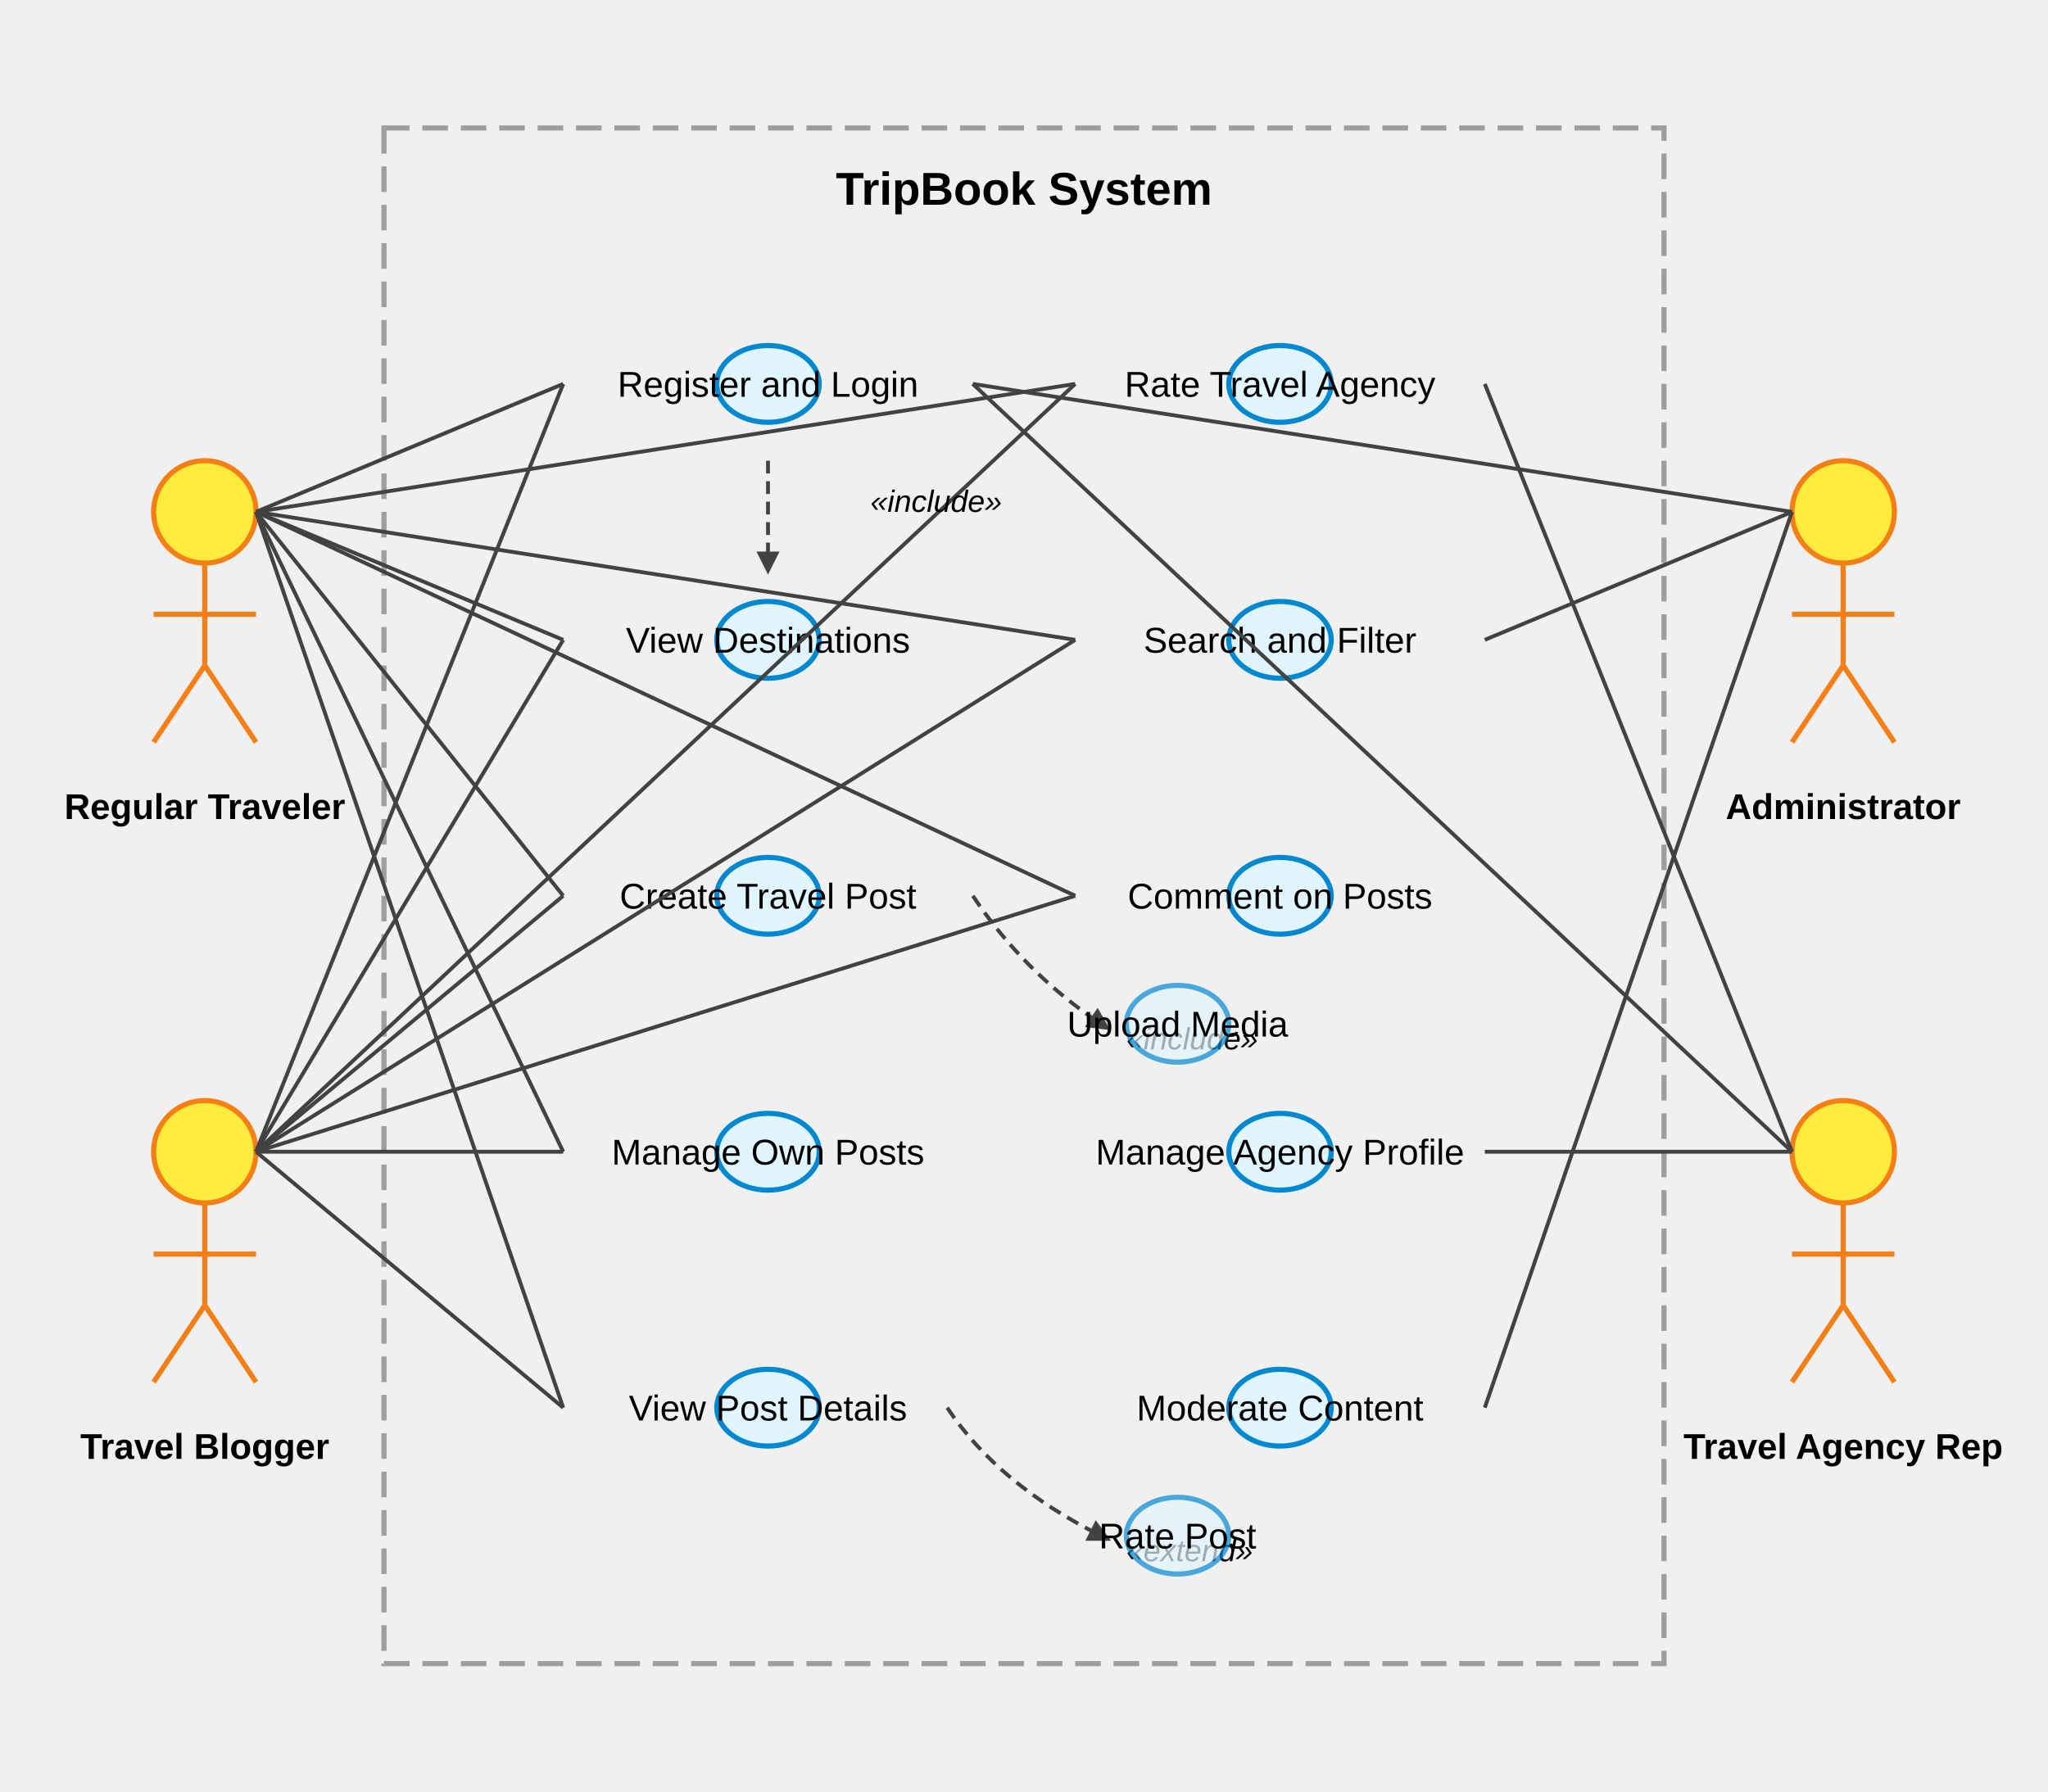
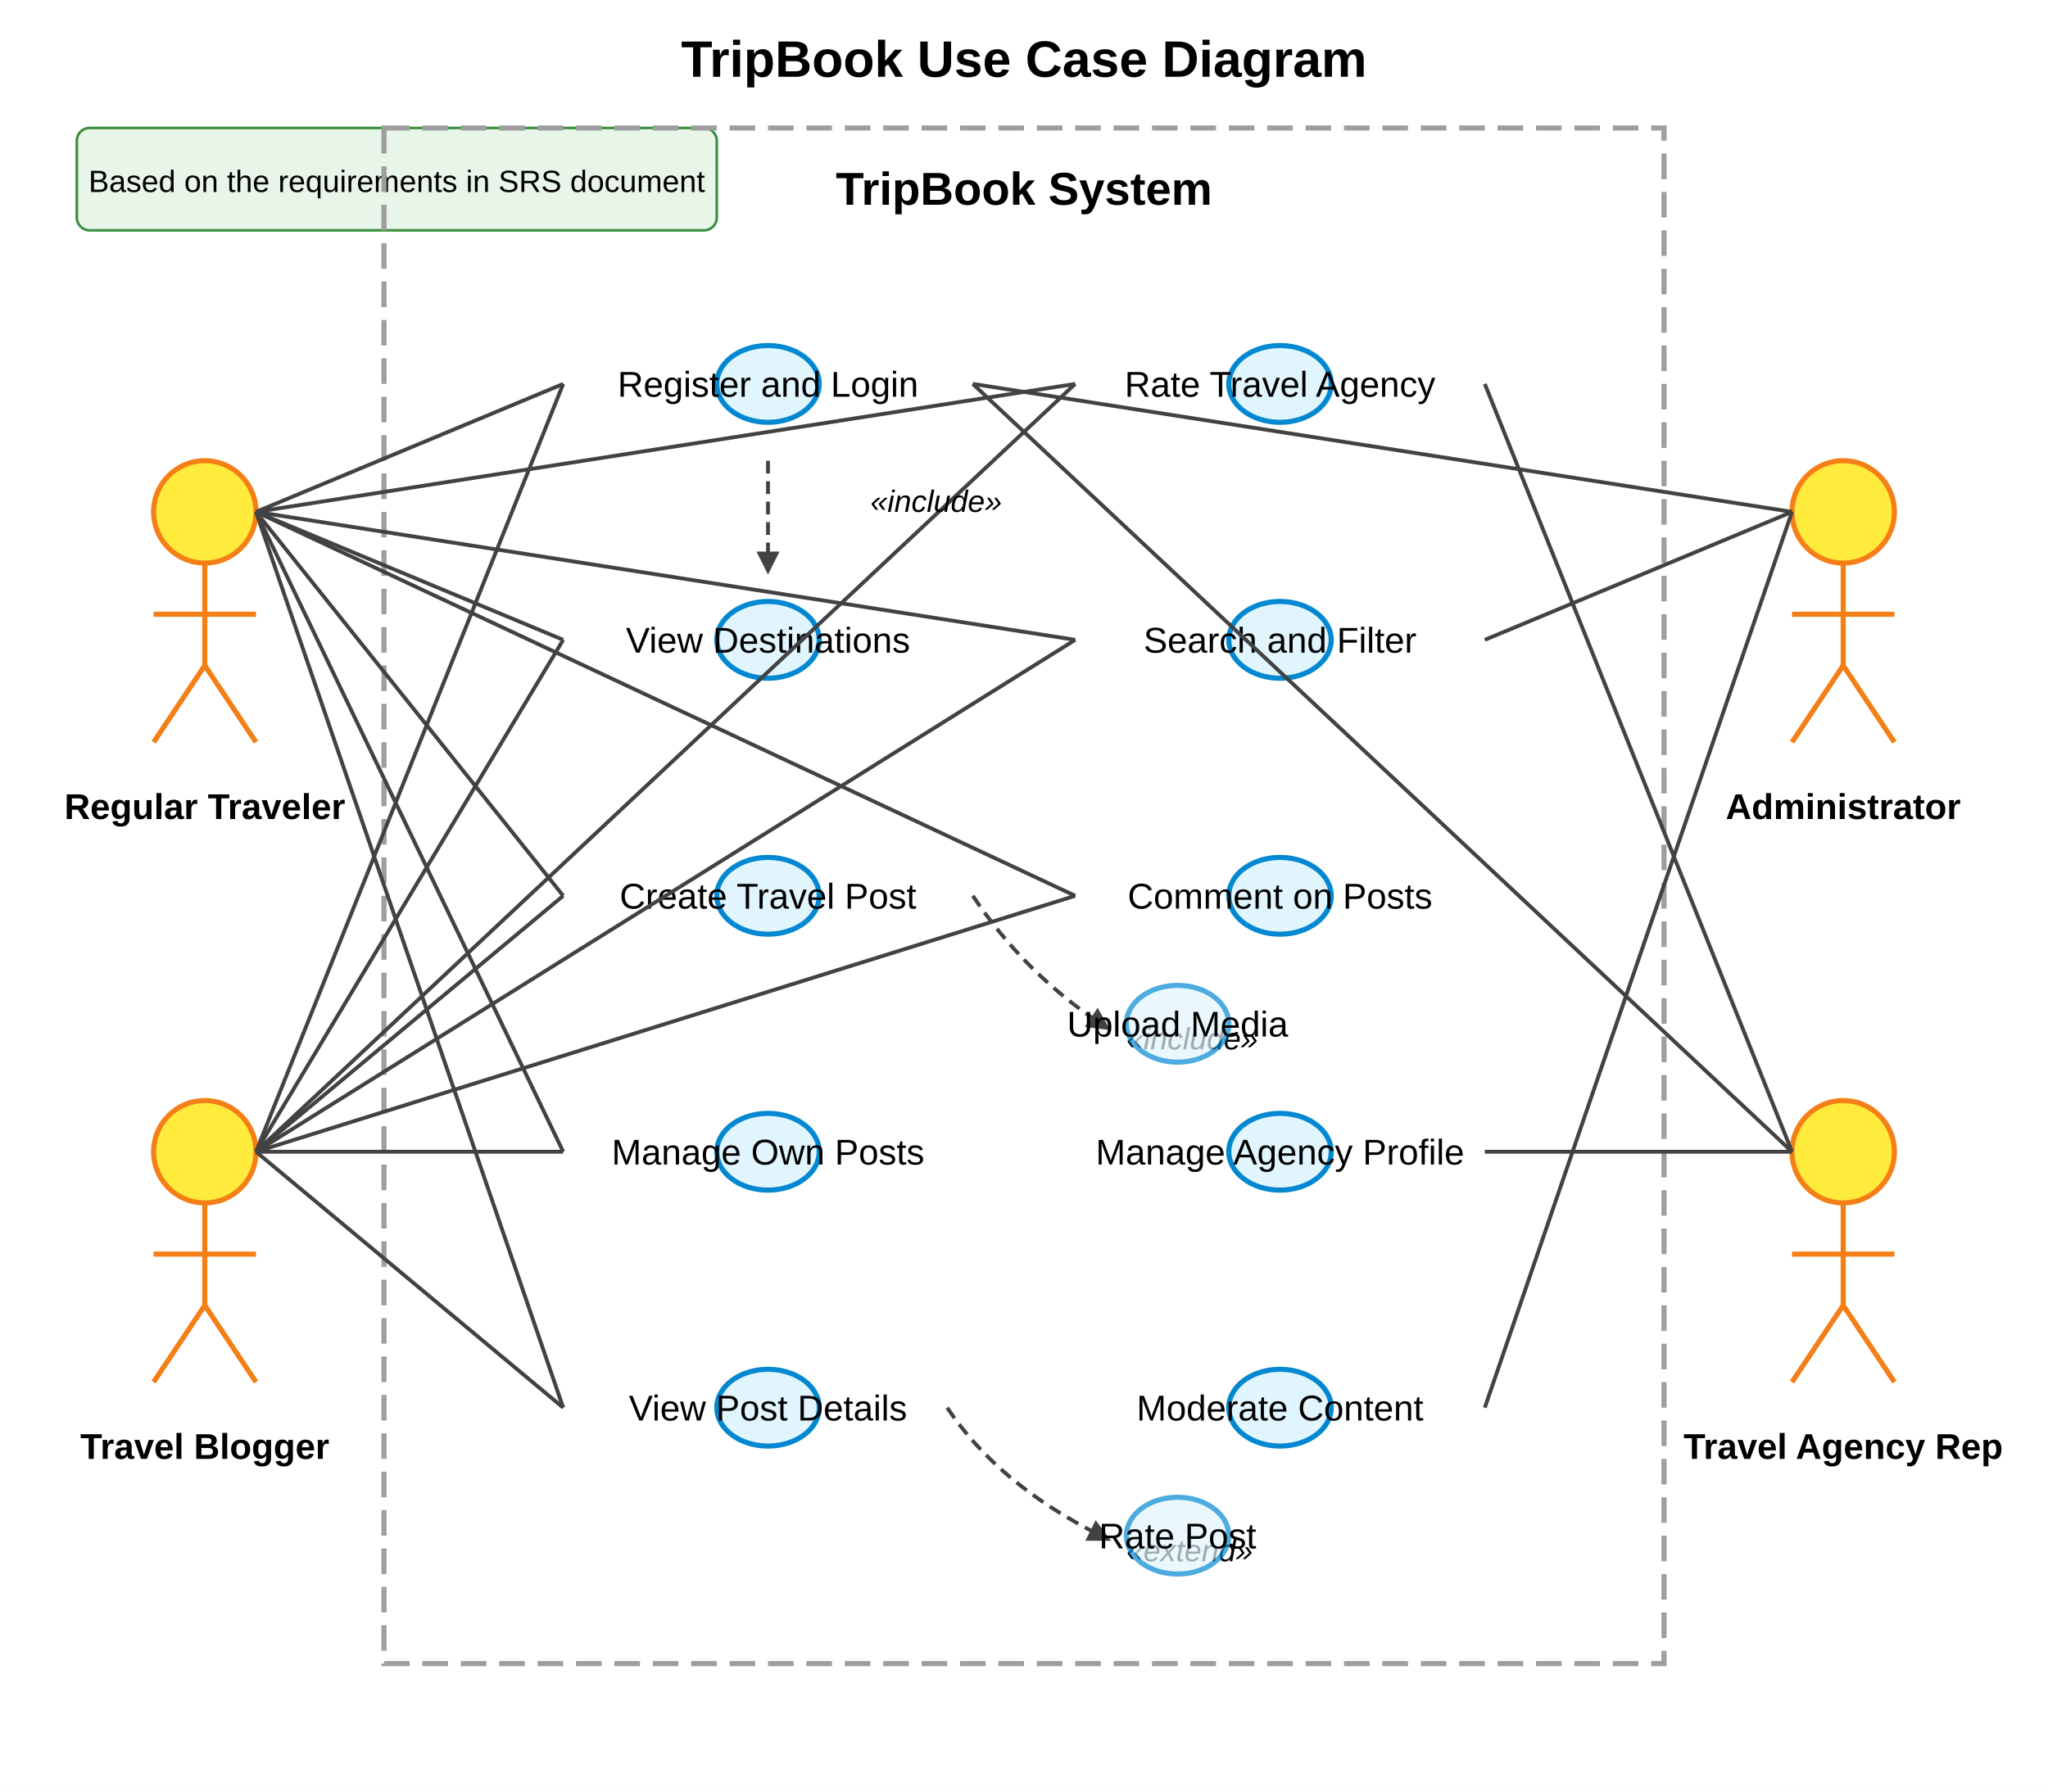
<svg xmlns="http://www.w3.org/2000/svg" width="800" height="700" viewBox="0 0 800 700">
+   <rect width="800" height="700" fill="white" />
+   <text x="400" y="30" font-family="Arial" font-size="20" font-weight="bold" text-anchor="middle">TripBook Use Case Diagram</text>
+   <rect x="30" y="50" width="250" height="40" rx="5" ry="5" fill="#e8f5e9" stroke="#388e3c" stroke-width="1" />
+   <text x="155" y="75" font-family="Arial" font-size="12" text-anchor="middle">Based on the requirements in SRS document</text>
  <style>
    .actor {
      fill: #ffeb3b;
      stroke: #f57f17;
      stroke-width: 2;
    }
    .use-case {
      fill: #e1f5fe;
      stroke: #0288d1;
      stroke-width: 2;
      rx: 20;
      ry: 15;
    }
    .system {
      fill: none;
      stroke: #9e9e9e;
      stroke-width: 2;
      stroke-dasharray: 10,5;
    }
    .connection {
      stroke: #424242;
      stroke-width: 1.5;
      fill: none;
    }
    .label {
      font-family: Arial, sans-serif;
      font-size: 14px;
      text-anchor: middle;
    }
    .actor-label {
      font-family: Arial, sans-serif;
      font-size: 14px;
      font-weight: bold;
      text-anchor: middle;
    }
    .system-label {
      font-family: Arial, sans-serif;
      font-size: 18px;
      font-weight: bold;
      text-anchor: middle;
    }
    .includes {
      stroke: #424242;
      stroke-width: 1.5;
      fill: none;
      stroke-dasharray: 5,3;
      marker-end: url(#arrow);
    }
    .extends {
      stroke: #424242;
      stroke-width: 1.5;
      fill: none;
      stroke-dasharray: 5,3;
      marker-end: url(#arrow);
    }
    .relationship-text {
      font-family: Arial, sans-serif;
      font-size: 12px;
      font-style: italic;
    }
  </style>
  <defs>
    <marker id="arrow" viewBox="0 0 10 10" refX="5" refY="5" markerWidth="6" markerHeight="6" orient="auto">
      <path d="M 0 0 L 10 5 L 0 10 z" fill="#424242" />
    </marker>
  </defs>
  <rect x="150" y="50" width="500" height="600" class="system" />
  <text x="400" y="80" class="system-label">TripBook System</text>
  <circle cx="80" cy="200" r="20" class="actor" />
  <line x1="80" y1="220" x2="80" y2="260" class="actor" />
  <line x1="60" y1="240" x2="100" y2="240" class="actor" />
  <line x1="80" y1="260" x2="60" y2="290" class="actor" />
  <line x1="80" y1="260" x2="100" y2="290" class="actor" />
  <text x="80" y="320" class="actor-label">Regular Traveler</text>
  <circle cx="80" cy="450" r="20" class="actor" />
  <line x1="80" y1="470" x2="80" y2="510" class="actor" />
  <line x1="60" y1="490" x2="100" y2="490" class="actor" />
  <line x1="80" y1="510" x2="60" y2="540" class="actor" />
  <line x1="80" y1="510" x2="100" y2="540" class="actor" />
  <text x="80" y="570" class="actor-label">Travel Blogger</text>
  <circle cx="720" cy="200" r="20" class="actor" />
  <line x1="720" y1="220" x2="720" y2="260" class="actor" />
  <line x1="700" y1="240" x2="740" y2="240" class="actor" />
  <line x1="720" y1="260" x2="700" y2="290" class="actor" />
  <line x1="720" y1="260" x2="740" y2="290" class="actor" />
  <text x="720" y="320" class="actor-label">Administrator</text>
  <circle cx="720" cy="450" r="20" class="actor" />
  <line x1="720" y1="470" x2="720" y2="510" class="actor" />
  <line x1="700" y1="490" x2="740" y2="490" class="actor" />
  <line x1="720" y1="510" x2="700" y2="540" class="actor" />
  <line x1="720" y1="510" x2="740" y2="540" class="actor" />
  <text x="720" y="570" class="actor-label">Travel Agency Rep</text>
  <ellipse cx="300" cy="150" rx="80" ry="30" class="use-case" />
  <text x="300" y="155" class="label">Register and Login</text>
  <ellipse cx="300" cy="250" rx="80" ry="30" class="use-case" />
  <text x="300" y="255" class="label">View Destinations</text>
  <ellipse cx="300" cy="350" rx="80" ry="30" class="use-case" />
  <text x="300" y="355" class="label">Create Travel Post</text>
  <ellipse cx="300" cy="450" rx="80" ry="30" class="use-case" />
  <text x="300" y="455" class="label">Manage Own Posts</text>
  <ellipse cx="300" cy="550" rx="80" ry="30" class="use-case" />
  <text x="300" y="555" class="label">View Post Details</text>
  <ellipse cx="500" cy="150" rx="80" ry="30" class="use-case" />
  <text x="500" y="155" class="label">Rate Travel Agency</text>
  <ellipse cx="500" cy="250" rx="80" ry="30" class="use-case" />
  <text x="500" y="255" class="label">Search and Filter</text>
  <ellipse cx="500" cy="350" rx="80" ry="30" class="use-case" />
  <text x="500" y="355" class="label">Comment on Posts</text>
  <ellipse cx="500" cy="450" rx="80" ry="30" class="use-case" />
  <text x="500" y="455" class="label">Manage Agency Profile</text>
  <ellipse cx="500" cy="550" rx="80" ry="30" class="use-case" />
  <text x="500" y="555" class="label">Moderate Content</text>
  <line x1="100" y1="200" x2="220" y2="150" class="connection" />
  <line x1="100" y1="200" x2="220" y2="250" class="connection" />
  <line x1="100" y1="200" x2="220" y2="350" class="connection" />
  <line x1="100" y1="200" x2="220" y2="450" class="connection" />
  <line x1="100" y1="200" x2="220" y2="550" class="connection" />
  <line x1="100" y1="200" x2="420" y2="150" class="connection" />
  <line x1="100" y1="200" x2="420" y2="250" class="connection" />
  <line x1="100" y1="200" x2="420" y2="350" class="connection" />
  <line x1="100" y1="450" x2="220" y2="150" class="connection" />
  <line x1="100" y1="450" x2="220" y2="250" class="connection" />
  <line x1="100" y1="450" x2="220" y2="350" class="connection" />
  <line x1="100" y1="450" x2="220" y2="450" class="connection" />
  <line x1="100" y1="450" x2="220" y2="550" class="connection" />
  <line x1="100" y1="450" x2="420" y2="150" class="connection" />
  <line x1="100" y1="450" x2="420" y2="250" class="connection" />
  <line x1="100" y1="450" x2="420" y2="350" class="connection" />
  <line x1="700" y1="200" x2="580" y2="250" class="connection" />
  <line x1="700" y1="200" x2="580" y2="550" class="connection" />
  <line x1="700" y1="200" x2="380" y2="150" class="connection" />
  <line x1="700" y1="450" x2="580" y2="150" class="connection" />
  <line x1="700" y1="450" x2="580" y2="450" class="connection" />
  <line x1="700" y1="450" x2="380" y2="150" class="connection" />
  <path d="M 380 350 Q 400 380 430 400" class="includes" />
  <text x="440" y="410" class="relationship-text">«include»</text>
  <ellipse cx="460" cy="400" rx="60" ry="25" class="use-case" opacity="0.7" />
  <text x="460" y="405" class="label">Upload Media</text>
  <path d="M 370 550 Q 390 580 430 600" class="extends" />
  <text x="440" y="610" class="relationship-text">«extend»</text>
  <ellipse cx="460" cy="600" rx="60" ry="25" class="use-case" opacity="0.7" />
  <text x="460" y="605" class="label">Rate Post</text>
  <path d="M 300 180 Q 300 200 300 220" class="includes" />
  <text x="340" y="200" class="relationship-text">«include»</text>
</svg>
